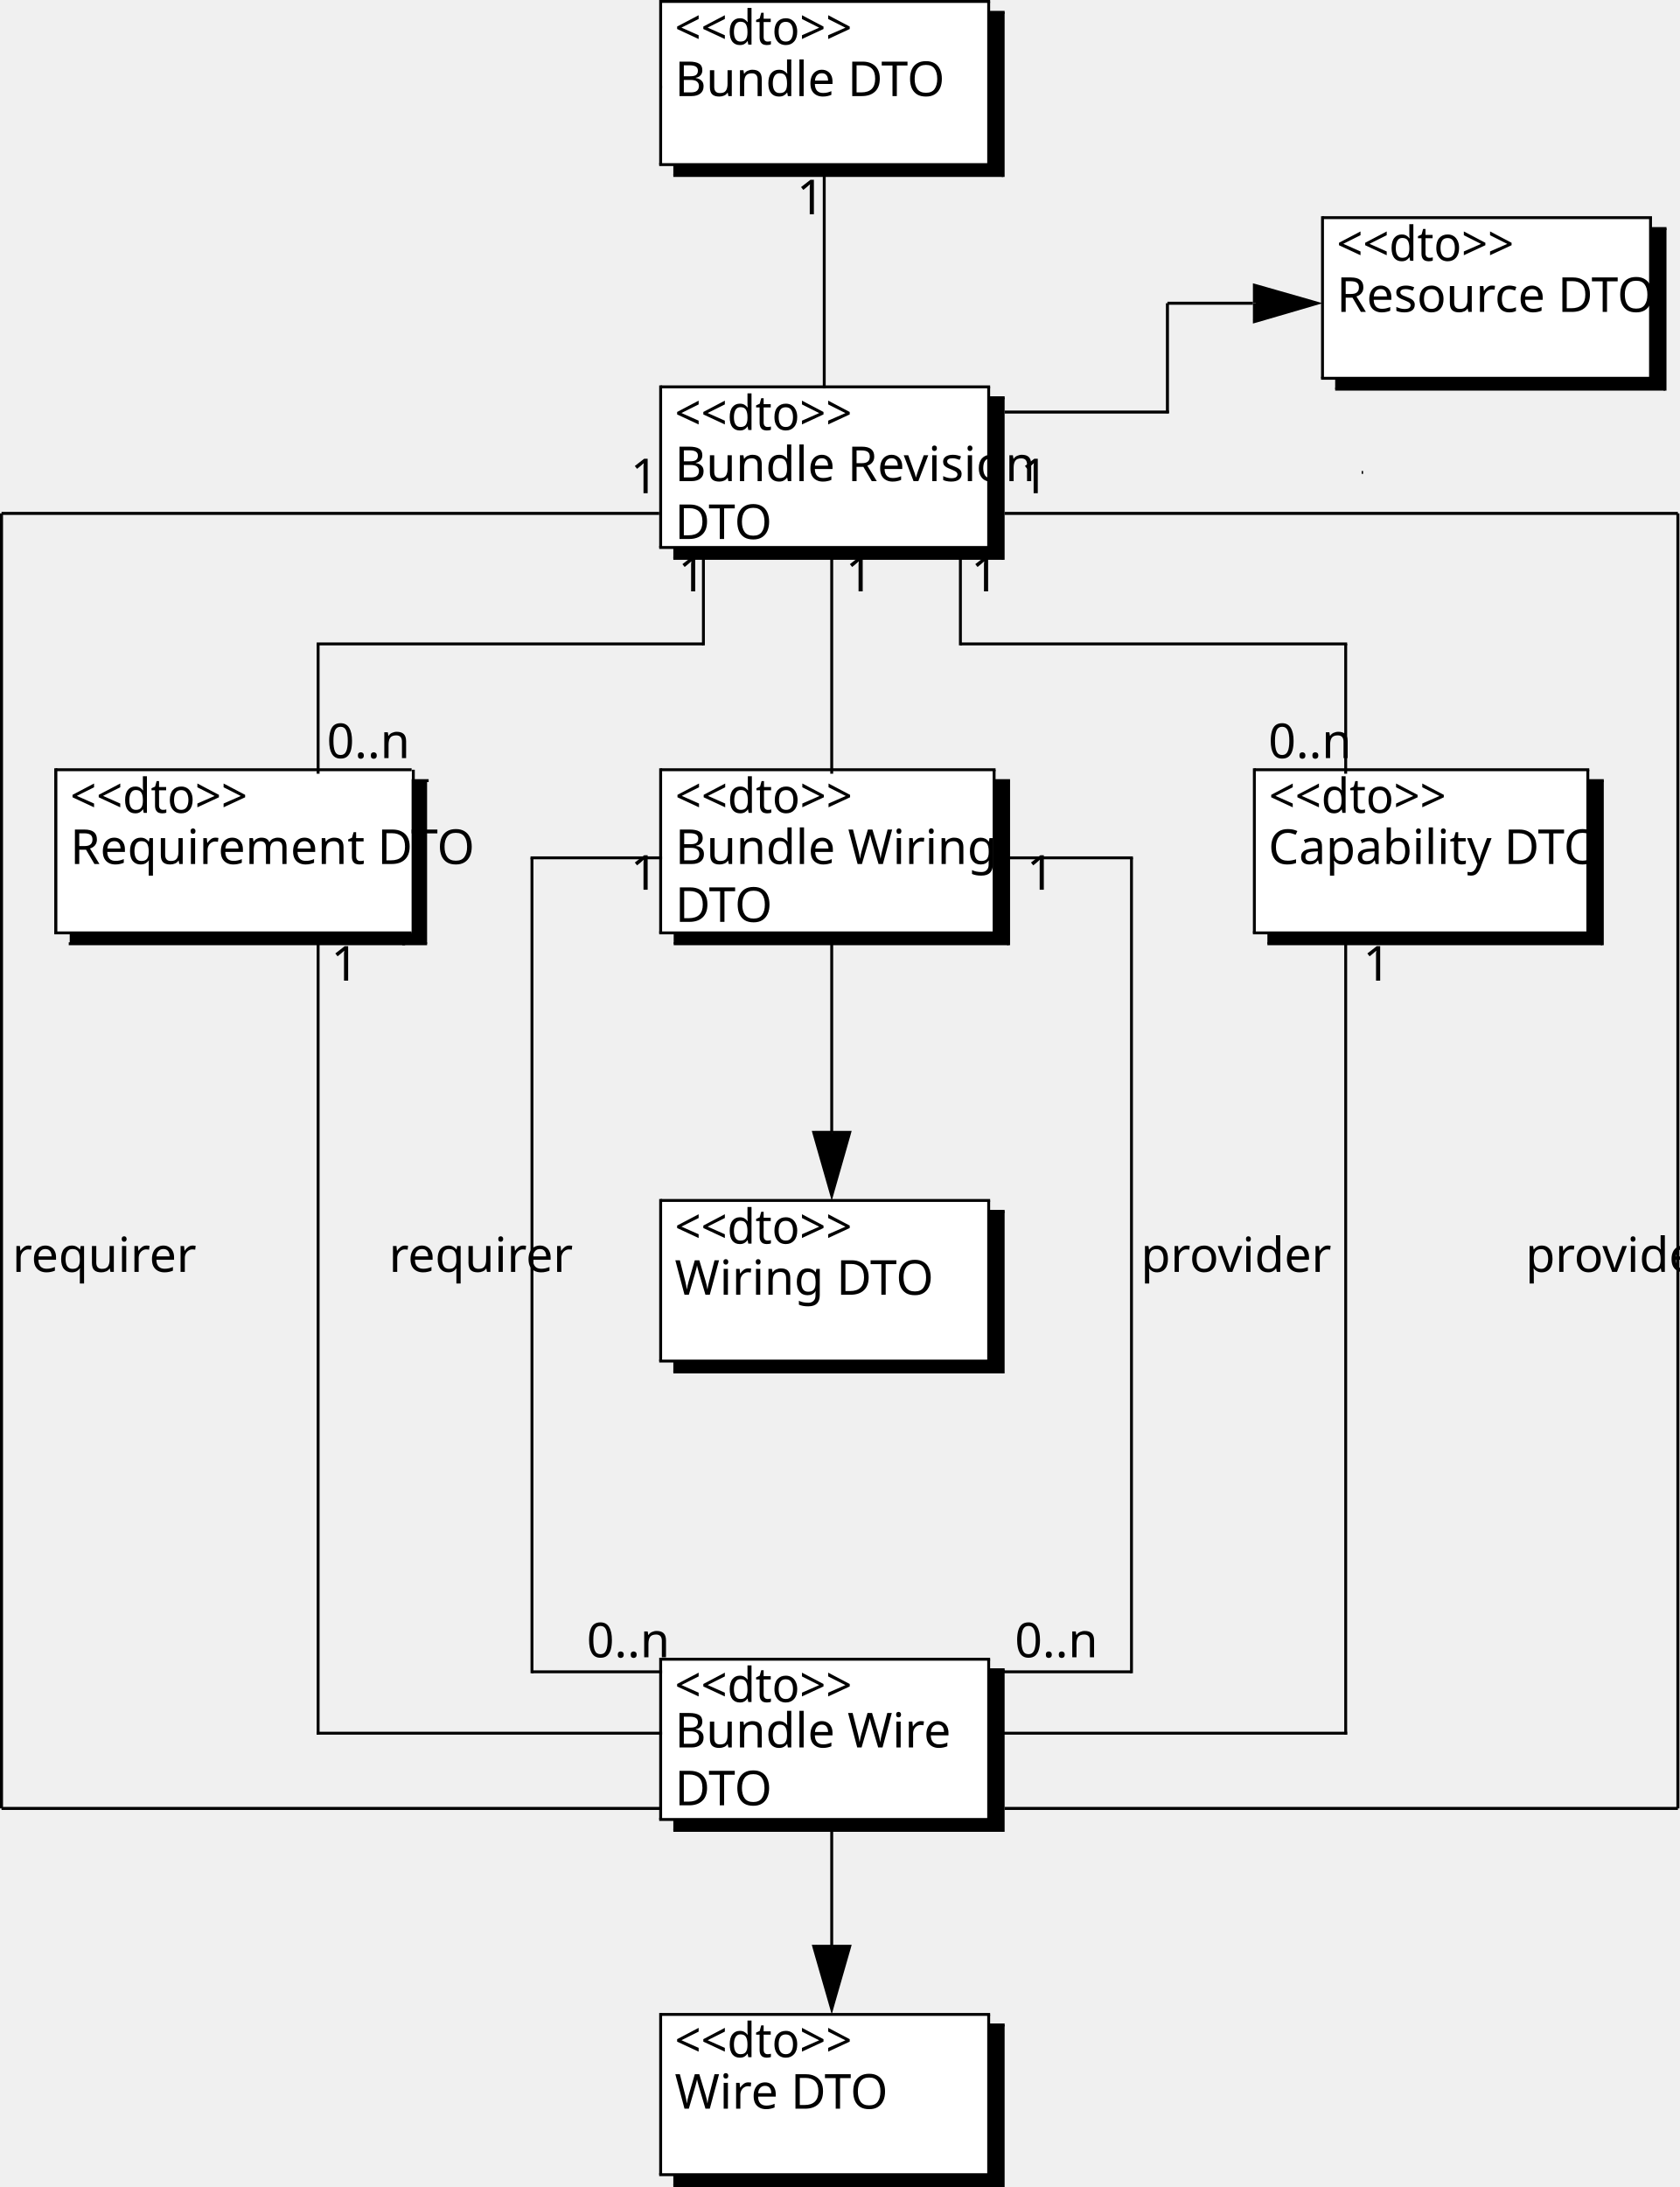
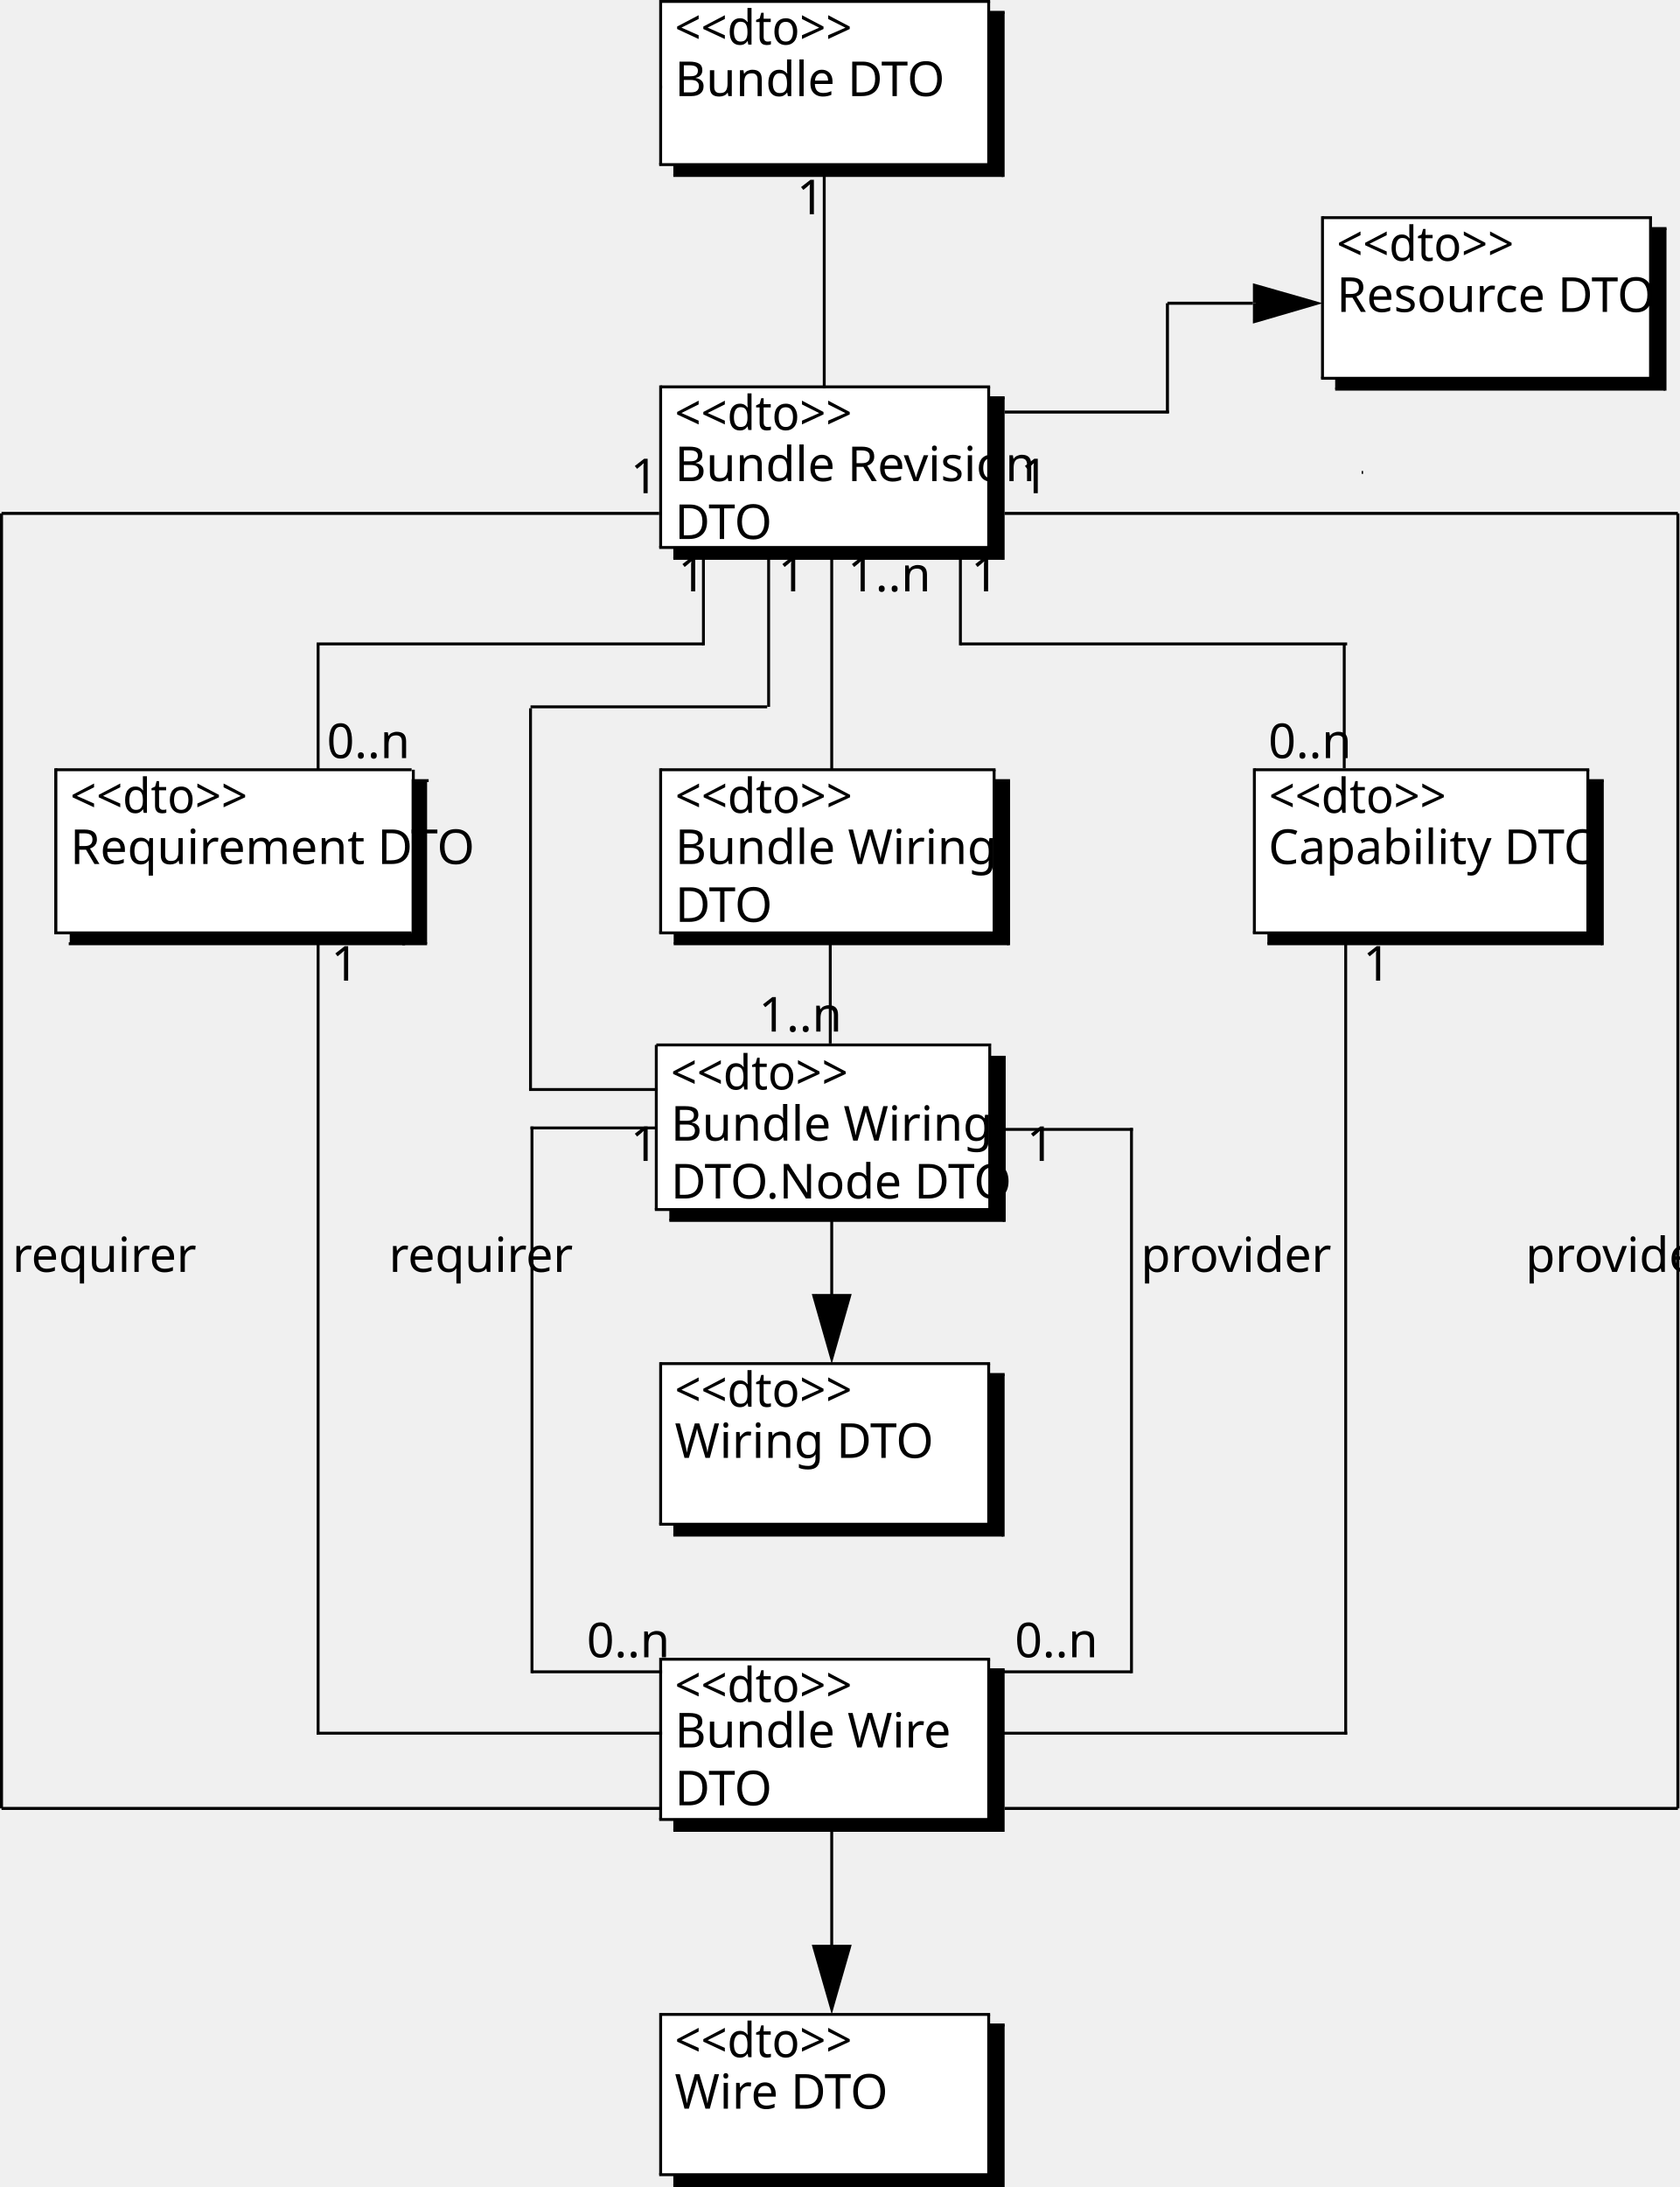
<svg xmlns="http://www.w3.org/2000/svg" version="1.1" id="Layer_1" x="0px" y="0px" width="278px" height="361.918px" viewBox="110.36 0 278 361.918" enable-background="new 110.36 0 278 361.918" xml:space="preserve">
-   <rect x="222.06" y="2.04" width="54.36" height="27" />
-   <rect x="222.06" y="1.8" width="54.603" height="0.48" />
+   <rect x="222.061" y="2.04" width="54.359" height="27" />
+   <rect x="222.061" y="1.8" width="54.603" height="0.48" />
  <rect x="276.18" y="2.04" width="0.479" height="27.24" />
  <rect x="221.82" y="28.8" width="54.603" height="0.48" />
  <rect x="221.82" y="1.8" width="0.479" height="27.24" />
-   <rect x="219.72" y="0.24" fill="#FFFFFF" width="54.3" height="27" />
-   <rect x="219.72" width="54.54" height="0.48" />
-   <rect x="273.78" y="0.24" width="0.48" height="27.24" />
-   <rect x="219.48" y="27" width="54.54" height="0.48" />
+   <rect x="219.721" y="0.24" fill="#FFFFFF" width="54.299" height="27" />
+   <rect x="219.721" width="54.539" height="0.48" />
+   <rect x="273.779" y="0.24" width="0.48" height="27.24" />
+   <rect x="219.48" y="27" width="54.539" height="0.48" />
  <rect x="219.48" width="0.479" height="27.24" />
-   <text transform="matrix(0.9504 0 0 1 222.0608 7.3789)" font-family="'ProductusOSGiBookc'" font-size="7.98">&lt;&lt;dto&gt;&gt;</text>
-   <text transform="matrix(1 0 0 1 222.0588 15.9004)" font-family="'ProductusBook'" font-size="7.98">Bundle DTO</text>
-   <rect x="122.156" y="129.18" width="58.902" height="27" />
-   <rect x="122.156" y="128.94" width="59.158" height="0.48" />
-   <rect x="176.94" y="129.18" width="0.48" height="27.24" />
-   <rect x="121.74" y="155.94" width="59.317" height="0.48" />
+   <text transform="matrix(0.9504 0 0 1 222.0615 7.3789)" font-family="'ProductusOSGiBookc'" font-size="7.98">&lt;&lt;dto&gt;&gt;</text>
+   <text transform="matrix(1 0 0 1 222.0586 15.9004)" font-family="'ProductusBook'" font-size="7.98">Bundle DTO</text>
+   <rect x="122.156" y="129.18" width="58.903" height="27" />
+   <rect x="122.156" y="128.94" width="59.159" height="0.48" />
+   <rect x="176.939" y="129.18" width="0.48" height="27.24" />
+   <rect x="121.74" y="155.94" width="59.316" height="0.48" />
  <rect x="121.902" y="128.94" width="0.513" height="27.24" />
  <rect x="119.596" y="127.38" fill="#FFFFFF" width="58.9" height="27" />
  <rect x="119.58" y="127.14" width="58.917" height="0.48" />
  <rect x="178.54" y="127.38" width="0.479" height="27.24" />
  <rect x="119.34" y="154.14" width="59.157" height="0.48" />
  <rect x="119.34" y="127.14" width="0.512" height="27.24" />
-   <text transform="matrix(0.9504 0 0 1 121.9802 134.5195)" font-family="'ProductusOSGiBookc'" font-size="7.98">&lt;&lt;dto&gt;&gt;</text>
-   <text transform="matrix(1 0 0 1 121.9792 142.9805)" font-family="'ProductusBook'" font-size="7.98">Requirement DTO</text>
+   <text transform="matrix(0.9504 0 0 1 121.9805 134.5195)" font-family="'ProductusOSGiBookc'" font-size="7.98">&lt;&lt;dto&gt;&gt;</text>
+   <text transform="matrix(1 0 0 1 121.979 142.9805)" font-family="'ProductusBook'" font-size="7.98">Requirement DTO</text>
  <rect x="222.12" y="129.18" width="55.198" height="27" />
  <rect x="222.12" y="128.94" width="55.438" height="0.48" />
  <rect x="277.081" y="129.18" width="0.479" height="27.24" />
  <rect x="221.879" y="155.94" width="55.438" height="0.48" />
  <rect x="221.879" y="128.94" width="0.479" height="27.24" />
-   <rect x="219.72" y="127.38" fill="#FFFFFF" width="55.2" height="27" />
-   <rect x="219.72" y="127.14" width="55.438" height="0.48" />
+   <rect x="219.721" y="127.38" fill="#FFFFFF" width="55.199" height="27" />
+   <rect x="219.721" y="127.14" width="55.438" height="0.48" />
  <rect x="274.68" y="127.38" width="0.479" height="27.24" />
-   <rect x="219.48" y="154.14" width="55.44" height="0.48" />
+   <rect x="219.48" y="154.14" width="55.439" height="0.48" />
  <rect x="219.48" y="127.14" width="0.479" height="27.24" />
-   <text transform="matrix(0.9504 0 0 1 222.1194 134.5195)" font-family="'ProductusOSGiBookc'" font-size="7.98">&lt;&lt;dto&gt;&gt;</text>
-   <text transform="matrix(1 0 0 1 222.1194 142.9805)" font-family="'ProductusSemibold'" font-size="7.98">Bundle Wiring</text>
-   <text transform="matrix(1 0 0 1 222.1194 152.5557)" font-family="'ProductusSemibold'" font-size="7.98">DTO</text>
-   <rect x="222.06" y="276.32" width="54.36" height="26.58" />
-   <rect x="222.06" y="276.081" width="54.603" height="0.479" />
+   <text transform="matrix(0.9504 0 0 1 222.1201 134.5195)" font-family="'ProductusOSGiBookc'" font-size="7.98">&lt;&lt;dto&gt;&gt;</text>
+   <text transform="matrix(1 0 0 1 222.1191 142.9805)" font-family="'ProductusSemibold'" font-size="7.98">Bundle Wiring</text>
+   <text transform="matrix(1 0 0 1 222.1191 152.5547)" font-family="'ProductusSemibold'" font-size="7.98">DTO</text>
+   <rect x="222.061" y="276.32" width="54.359" height="26.58" />
+   <rect x="222.061" y="276.081" width="54.603" height="0.479" />
  <rect x="276.18" y="276.32" width="0.479" height="26.82" />
  <rect x="221.82" y="302.661" width="54.603" height="0.479" />
  <rect x="221.82" y="276.081" width="0.479" height="26.819" />
-   <rect x="219.72" y="274.581" fill="#FFFFFF" width="54.3" height="26.521" />
-   <rect x="219.72" y="274.34" width="54.54" height="0.479" />
-   <rect x="273.78" y="274.581" width="0.48" height="26.76" />
-   <rect x="219.48" y="300.859" width="54.54" height="0.479" />
+   <rect x="219.721" y="274.581" fill="#FFFFFF" width="54.299" height="26.521" />
+   <rect x="219.721" y="274.34" width="54.539" height="0.479" />
+   <rect x="273.779" y="274.581" width="0.48" height="26.76" />
+   <rect x="219.48" y="300.859" width="54.539" height="0.479" />
  <rect x="219.48" y="274.34" width="0.479" height="26.76" />
-   <text transform="matrix(0.9504 0 0 1 222.0608 281.6602)" font-family="'ProductusOSGiBookc'" font-size="7.98">&lt;&lt;dto&gt;&gt;</text>
-   <text transform="matrix(1 0 0 1 222.0588 289.1807)" enable-background="new    ">
-     <tspan x="0" y="0" font-family="'ProductusSemibold'" font-size="7.98">Bundle Wire</tspan>
-     <tspan x="0" y="9.576" font-family="'ProductusSemibold'" font-size="7.98">DTO</tspan>
-   </text>
-   <rect x="222.06" y="65.82" width="54.36" height="26.58" />
-   <rect x="222.06" y="65.58" width="54.603" height="0.48" />
+   <text transform="matrix(0.9504 0 0 1 222.0615 281.6602)" font-family="'ProductusOSGiBookc'" font-size="7.98">&lt;&lt;dto&gt;&gt;</text>
+   <text transform="matrix(1 0 0 1 222.0586 289.1807)" font-family="'ProductusSemibold'" font-size="7.98">Bundle Wire</text>
+   <text transform="matrix(1 0 0 1 222.0586 298.7559)" font-family="'ProductusSemibold'" font-size="7.98">DTO</text>
+   <rect x="222.061" y="65.82" width="54.359" height="26.58" />
+   <rect x="222.061" y="65.58" width="54.603" height="0.48" />
  <rect x="276.18" y="65.82" width="0.479" height="26.82" />
  <rect x="221.82" y="92.16" width="54.603" height="0.48" />
  <rect x="221.82" y="65.58" width="0.479" height="26.82" />
-   <rect x="219.72" y="64.02" fill="#FFFFFF" width="54.3" height="26.58" />
-   <rect x="219.72" y="63.78" width="54.54" height="0.479" />
-   <rect x="273.78" y="64.02" width="0.48" height="26.82" />
-   <rect x="219.48" y="90.36" width="54.54" height="0.48" />
+   <rect x="219.721" y="64.02" fill="#FFFFFF" width="54.299" height="26.58" />
+   <rect x="219.721" y="63.78" width="54.539" height="0.479" />
+   <rect x="273.779" y="64.02" width="0.48" height="26.82" />
+   <rect x="219.48" y="90.36" width="54.539" height="0.48" />
  <rect x="219.48" y="63.78" width="0.479" height="26.82" />
-   <text transform="matrix(0.9504 0 0 1 222.0608 71.1602)" font-family="'ProductusOSGiBookc'" font-size="7.98">&lt;&lt;dto&gt;&gt;</text>
-   <text transform="matrix(1 0 0 1 222.0588 79.6182)" font-family="'ProductusSemibold'" font-size="7.98">Bundle Revision</text>
-   <text transform="matrix(1 0 0 1 222.0588 89.1953)" font-family="'ProductusSemibold'" font-size="7.98">DTO</text>
-   <rect x="247.799" y="92.16" width="0.479" height="35.88" />
-   <rect x="320.401" y="129.18" width="55.199" height="27" />
-   <rect x="320.401" y="128.94" width="55.439" height="0.48" />
-   <rect x="375.36" y="129.18" width="0.48" height="27.24" />
-   <rect x="320.159" y="155.94" width="55.439" height="0.48" />
-   <rect x="320.159" y="128.94" width="0.479" height="27.24" />
+   <text transform="matrix(0.9504 0 0 1 222.0615 71.1602)" font-family="'ProductusOSGiBookc'" font-size="7.98">&lt;&lt;dto&gt;&gt;</text>
+   <text transform="matrix(1 0 0 1 222.0586 79.6182)" font-family="'ProductusSemibold'" font-size="7.98">Bundle Revision</text>
+   <text transform="matrix(1 0 0 1 222.0586 89.1953)" font-family="'ProductusSemibold'" font-size="7.98">DTO</text>
+   <rect x="247.799" y="91.5" width="0.479" height="35.88" />
+   <rect x="320.4" y="129.18" width="55.199" height="27" />
+   <rect x="320.4" y="128.94" width="55.439" height="0.48" />
+   <rect x="375.359" y="129.18" width="0.48" height="27.24" />
+   <rect x="320.158" y="155.94" width="55.439" height="0.48" />
+   <rect x="320.158" y="128.94" width="0.48" height="27.24" />
  <rect x="318" y="127.38" fill="#FFFFFF" width="55.197" height="27" />
  <rect x="318" y="127.14" width="55.438" height="0.48" />
  <rect x="372.959" y="127.38" width="0.479" height="27.24" />
  <rect x="317.76" y="154.14" width="55.438" height="0.48" />
  <rect x="317.76" y="127.14" width="0.479" height="27.24" />
-   <text transform="matrix(0.9504 0 0 1 320.4026 134.5195)" font-family="'ProductusOSGiBookc'" font-size="7.98">&lt;&lt;dto&gt;&gt;</text>
-   <polyline points="317.76,50.18 317.76,46.88 318.42,47.06 327.659,49.7 329.28,50.18 327.659,50.66 318.42,53.36 317.76,53.54   317.76,52.88 318.118,52.4 327.36,49.7 327.659,50.66 327.36,50.66 318.118,48.02 318.42,47.06 318.78,47.54 318.78,50.18 " />
+   <text transform="matrix(0.9504 0 0 1 320.4043 134.5195)" font-family="'ProductusOSGiBookc'" font-size="7.98">&lt;&lt;dto&gt;&gt;</text>
+   <polyline points="317.76,50.18 317.76,46.88 318.42,47.06 327.658,49.7 329.279,50.18 327.658,50.66 318.42,53.36 317.76,53.54   317.76,52.88 318.117,52.4 327.359,49.7 327.658,50.66 327.359,50.66 318.117,48.02 318.42,47.06 318.779,47.54 318.779,50.18 " />
  <rect x="317.76" y="50.18" width="1.02" height="2.7" />
-   <polyline points="318.24,50.18 318.24,47.54 327.481,50.18 318.24,52.88 " />
+   <polyline points="318.24,50.18 318.24,47.54 327.48,50.18 318.24,52.88 " />
  <rect x="335.76" y="77.94" width="0.24" height="0.48" />
  <rect x="276.18" y="286.581" width="57.18" height="0.479" />
  <rect x="332.879" y="155.94" width="0.479" height="131.121" />
-   <rect x="162.78" y="286.581" width="57.182" height="0.479" />
-   <rect x="162.78" y="155.94" width="0.48" height="131.121" />
-   <text transform="matrix(1 0 0 1 320.3206 125.459)" font-family="'ProductusBook'" font-size="7.98">0..n</text>
-   <text transform="matrix(1 0 0 1 271.0999 97.8594)" font-family="'ProductusBook'" font-size="7.98">1</text>
-   <text transform="matrix(1 0 0 1 222.6204 97.8594)" font-family="'ProductusBook'" font-size="7.98">1</text>
-   <text transform="matrix(1 0 0 1 164.4602 125.459)" font-family="'ProductusBook'" font-size="7.98">0..n</text>
-   <text transform="matrix(1 0 0 1 278.3411 274.2598)" font-family="'ProductusBook'" font-size="7.98">0..n</text>
-   <text transform="matrix(1 0 0 1 207.4807 274.2598)" font-family="'ProductusBook'" font-size="7.98">0..n</text>
-   <text transform="matrix(1 0 0 1 280.3206 147.2393)" font-family="'ProductusBook'" font-size="7.98">1</text>
-   <text transform="matrix(1 0 0 1 214.7405 147.2393)" font-family="'ProductusBook'" font-size="7.98">1</text>
-   <rect x="246.56" y="28.38" width="0.479" height="35.88" />
-   <text transform="matrix(1 0 0 1 242.26 35.46)" font-family="'ProductusBook'" font-size="7.98">1</text>
-   <text transform="matrix(1 0 0 1 299.22 210.4785)" font-family="'ProductusBook'" font-size="7.98">provider</text>
-   <text transform="matrix(1 0 0 1 174.74 210.4785)" font-family="'ProductusBook'" font-size="7.98">requirer</text>
-   <rect x="222.06" y="335.1" width="54.36" height="26.58" />
-   <rect x="222.06" y="334.859" width="54.603" height="0.479" />
+   <rect x="162.779" y="286.581" width="57.183" height="0.479" />
+   <rect x="162.779" y="155.94" width="0.48" height="131.121" />
+   <text transform="matrix(1 0 0 1 320.3203 125.459)" font-family="'ProductusBook'" font-size="7.98">0..n</text>
+   <text transform="matrix(1 0 0 1 271.0996 97.8594)" font-family="'ProductusBook'" font-size="7.98">1</text>
+   <text transform="matrix(1 0 0 1 222.6211 97.8594)" font-family="'ProductusBook'" font-size="7.98">1</text>
+   <text transform="matrix(1 0 0 1 164.4609 125.459)" font-family="'ProductusBook'" font-size="7.98">0..n</text>
+   <text transform="matrix(1 0 0 1 278.3418 274.2598)" font-family="'ProductusBook'" font-size="7.98">0..n</text>
+   <text transform="matrix(1 0 0 1 207.4805 274.2598)" font-family="'ProductusBook'" font-size="7.98">0..n</text>
+   <text transform="matrix(1 0 0 1 280.3203 192.1143)" font-family="'ProductusBook'" font-size="7.98">1</text>
+   <text transform="matrix(1 0 0 1 214.7402 192.1143)" font-family="'ProductusBook'" font-size="7.98">1</text>
+   <rect x="246.561" y="28.38" width="0.479" height="35.88" />
+   <text transform="matrix(1 0 0 1 242.2598 35.46)" font-family="'ProductusBook'" font-size="7.98">1</text>
+   <text transform="matrix(1 0 0 1 299.2207 210.4785)" font-family="'ProductusBook'" font-size="7.98">provider</text>
+   <text transform="matrix(1 0 0 1 174.7402 210.4785)" font-family="'ProductusBook'" font-size="7.98">requirer</text>
+   <rect x="222.061" y="335.1" width="54.359" height="26.58" />
+   <rect x="222.061" y="334.859" width="54.603" height="0.479" />
  <rect x="276.18" y="335.1" width="0.479" height="26.818" />
  <rect x="221.82" y="361.439" width="54.603" height="0.479" />
  <rect x="221.82" y="334.859" width="0.479" height="26.82" />
-   <rect x="219.72" y="333.359" fill="#FFFFFF" width="54.3" height="26.521" />
-   <rect x="219.72" y="333.12" width="54.54" height="0.479" />
-   <rect x="273.78" y="333.359" width="0.48" height="26.761" />
-   <rect x="219.48" y="359.641" width="54.54" height="0.479" />
+   <rect x="219.721" y="333.359" fill="#FFFFFF" width="54.299" height="26.521" />
+   <rect x="219.721" y="333.12" width="54.539" height="0.479" />
+   <rect x="273.779" y="333.359" width="0.48" height="26.761" />
+   <rect x="219.48" y="359.641" width="54.539" height="0.479" />
  <rect x="219.48" y="333.12" width="0.479" height="26.76" />
-   <text transform="matrix(0.9504 0 0 1 222.0608 340.4395)" font-family="'ProductusOSGiBookc'" font-size="7.98">&lt;&lt;dto&gt;&gt;</text>
-   <text transform="matrix(1 0 0 1 222.0588 348.96)" font-family="'ProductusBook'" font-size="7.98">Wire DTO</text>
-   <polyline points="248.042,321.838 251.34,321.838 251.161,322.5 248.52,331.68 248.042,333.359 247.56,331.68 244.92,322.5   244.741,321.838 245.4,321.838 245.879,322.2 248.52,331.379 247.56,331.68 247.56,331.379 250.2,322.2 251.161,322.5   250.68,322.859 248.042,322.859 " />
+   <text transform="matrix(0.9504 0 0 1 222.0615 340.4395)" font-family="'ProductusOSGiBookc'" font-size="7.98">&lt;&lt;dto&gt;&gt;</text>
+   <text transform="matrix(1 0 0 1 222.0586 348.96)" font-family="'ProductusBook'" font-size="7.98">Wire DTO</text>
+   <polyline points="248.042,321.838 251.34,321.838 251.161,322.5 248.52,331.68 248.042,333.359 247.561,331.68 244.92,322.5   244.741,321.838 245.4,321.838 245.879,322.2 248.52,331.379 247.561,331.68 247.561,331.379 250.2,322.2 251.161,322.5   250.68,322.859 248.042,322.859 " />
  <rect x="245.4" y="321.838" width="2.644" height="1.021" />
  <polyline points="248.042,322.32 250.68,322.32 248.042,331.5 245.4,322.32 " />
  <rect x="247.799" y="302.661" width="0.479" height="0.239" />
  <rect x="247.799" y="302.661" width="0.479" height="19.358" />
-   <rect x="219.72" y="14.16" width="0.239" height="0.48" />
-   <rect x="226.56" y="92.16" width="0.479" height="14.64" />
-   <rect x="162.78" y="106.32" width="64.021" height="0.48" />
-   <rect x="162.78" y="106.56" width="0.48" height="21.48" />
+   <rect x="219.721" y="14.16" width="0.238" height="0.48" />
+   <rect x="226.561" y="92.16" width="0.479" height="14.64" />
+   <rect x="162.779" y="106.32" width="64.021" height="0.48" />
+   <rect x="162.779" y="106.56" width="0.48" height="20.82" />
  <rect x="269.1" y="92.16" width="0.48" height="14.64" />
  <rect x="269.34" y="106.32" width="64.02" height="0.48" />
-   <rect x="332.879" y="106.56" width="0.479" height="21.48" />
-   <rect x="331.618" y="37.82" width="54.361" height="26.58" />
-   <rect x="331.618" y="37.58" width="54.604" height="0.48" />
+   <rect x="332.64" y="106.56" width="0.479" height="20.581" />
+   <rect x="331.617" y="37.82" width="54.361" height="26.58" />
+   <rect x="331.617" y="37.58" width="54.605" height="0.48" />
  <rect x="385.74" y="37.82" width="0.479" height="26.82" />
  <rect x="331.379" y="64.16" width="54.602" height="0.48" />
  <rect x="331.379" y="37.58" width="0.479" height="26.82" />
-   <rect x="329.28" y="36.02" fill="#FFFFFF" width="54.301" height="26.58" />
-   <rect x="329.28" y="35.78" width="54.541" height="0.479" />
+   <rect x="329.279" y="36.02" fill="#FFFFFF" width="54.301" height="26.58" />
+   <rect x="329.279" y="35.78" width="54.541" height="0.479" />
  <rect x="383.34" y="36.02" width="0.479" height="26.82" />
-   <rect x="329.04" y="62.36" width="54.539" height="0.48" />
-   <rect x="329.04" y="35.78" width="0.479" height="26.82" />
-   <text transform="matrix(0.9504 0 0 1 331.6213 43.1602)" font-family="'ProductusOSGiBookc'" font-size="7.98">&lt;&lt;dto&gt;&gt;</text>
-   <text transform="matrix(1 0 0 1 331.6194 51.6182)" font-family="'ProductusBook'" font-size="7.98">Resource DTO</text>
-   <rect x="222.06" y="200.459" width="54.36" height="26.58" />
-   <rect x="222.06" y="200.219" width="54.603" height="0.48" />
-   <rect x="276.18" y="200.459" width="0.479" height="26.82" />
-   <rect x="221.82" y="226.799" width="54.603" height="0.48" />
-   <rect x="221.82" y="200.219" width="0.479" height="26.82" />
-   <rect x="219.72" y="198.661" fill="#FFFFFF" width="54.3" height="26.579" />
-   <rect x="219.72" y="198.42" width="54.54" height="0.479" />
-   <rect x="273.78" y="198.661" width="0.48" height="26.819" />
-   <rect x="219.48" y="225" width="54.54" height="0.479" />
-   <rect x="219.48" y="198.42" width="0.479" height="26.82" />
-   <text transform="matrix(0.9504 0 0 1 222.0608 205.7988)" font-family="'ProductusOSGiBookc'" font-size="7.98">&lt;&lt;dto&gt;&gt;</text>
-   <text transform="matrix(1 0 0 1 222.0588 214.2598)" font-family="'ProductusBook'" font-size="7.98">Wiring DTO</text>
-   <polyline points="248.042,187.141 251.34,187.141 251.161,187.799 248.042,198.719 244.92,187.799 244.741,187.141 245.4,187.141   245.879,187.5 248.52,196.74 247.56,197.04 247.56,196.74 250.2,187.5 251.161,187.799 250.68,188.161 248.042,188.161 " />
-   <rect x="245.4" y="187.141" width="2.644" height="1.021" />
-   <polyline points="248.042,187.62 250.68,187.62 248.042,196.859 245.4,187.62 " />
+   <rect x="329.039" y="62.36" width="54.539" height="0.48" />
+   <rect x="329.039" y="35.78" width="0.48" height="26.82" />
+   <text transform="matrix(0.9504 0 0 1 331.6211 43.1602)" font-family="'ProductusOSGiBookc'" font-size="7.98">&lt;&lt;dto&gt;&gt;</text>
+   <text transform="matrix(1 0 0 1 331.6191 51.6182)" font-family="'ProductusBook'" font-size="7.98">Resource DTO</text>
+   <rect x="222.061" y="227.459" width="54.359" height="26.58" />
+   <rect x="222.061" y="227.219" width="54.603" height="0.48" />
+   <rect x="276.18" y="227.459" width="0.479" height="26.82" />
+   <rect x="221.82" y="253.799" width="54.603" height="0.48" />
+   <rect x="221.82" y="227.219" width="0.479" height="26.82" />
+   <rect x="219.721" y="225.661" fill="#FFFFFF" width="54.299" height="26.579" />
+   <rect x="219.721" y="225.42" width="54.539" height="0.479" />
+   <rect x="273.779" y="225.661" width="0.48" height="26.819" />
+   <rect x="219.48" y="252" width="54.539" height="0.479" />
+   <rect x="219.48" y="225.42" width="0.479" height="26.82" />
+   <text transform="matrix(0.9504 0 0 1 222.0615 232.7988)" font-family="'ProductusOSGiBookc'" font-size="7.98">&lt;&lt;dto&gt;&gt;</text>
+   <text transform="matrix(1 0 0 1 222.0586 241.2598)" font-family="'ProductusBook'" font-size="7.98">Wiring DTO</text>
+   <polyline points="248.042,214.141 251.34,214.141 251.161,214.799 248.042,225.719 244.92,214.799 244.741,214.141 245.4,214.141   245.879,214.5 248.52,223.74 247.561,224.04 247.561,223.74 250.2,214.5 251.161,214.799 250.68,215.161 248.042,215.161 " />
+   <rect x="245.4" y="214.141" width="2.644" height="1.021" />
+   <polyline points="248.042,214.62 250.68,214.62 248.042,223.859 245.4,214.62 " />
  <rect x="247.799" y="155.94" width="0.479" height="0.24" />
-   <rect x="247.799" y="156.18" width="0.479" height="31.199" />
-   <rect x="276.18" y="141.72" width="21.72" height="0.48" />
-   <rect x="297.42" y="141.96" width="0.479" height="134.94" />
+   <rect x="247.799" y="199.92" width="0.479" height="14.459" />
+   <rect x="276.18" y="186.66" width="21.721" height="0.479" />
+   <rect x="297.42" y="186.66" width="0.479" height="90.24" />
  <rect x="276.18" y="276.42" width="21.479" height="0.479" />
-   <rect x="198.18" y="141.72" width="21.779" height="0.48" />
-   <rect x="198.18" y="141.96" width="0.48" height="134.94" />
+   <rect x="198.18" y="186.42" width="21.779" height="0.479" />
+   <rect x="198.18" y="186.42" width="0.48" height="90.48" />
  <rect x="198.42" y="276.42" width="21.542" height="0.479" />
-   <text transform="matrix(1 0 0 1 320.3206 142.9805)" font-family="'ProductusBook'" font-size="7.98">Capability DTO</text>
-   <line stroke="#000000" stroke-width="0.5" stroke-miterlimit="10" x1="276.659" y1="68.19" x2="303.86" y2="68.19" />
-   <line fill="none" stroke="#000000" stroke-width="0.5" stroke-miterlimit="10" x1="303.61" y1="68.365" x2="303.61" y2="50.18" />
-   <line fill="none" stroke="#000000" stroke-width="0.5" stroke-miterlimit="10" x1="303.61" y1="50.18" x2="317.76" y2="50.18" />
-   <line stroke="#000000" stroke-width="0.5" stroke-miterlimit="10" x1="276.659" y1="299.27" x2="388.11" y2="299.27" />
-   <line fill="none" stroke="#000000" stroke-width="0.5" stroke-miterlimit="10" x1="388.11" y1="299.27" x2="388.11" y2="84.959" />
-   <line fill="none" stroke="#000000" stroke-width="0.5" stroke-miterlimit="10" x1="388.11" y1="84.959" x2="276.659" y2="84.959" />
+   <text transform="matrix(1 0 0 1 320.3203 142.9805)" font-family="'ProductusBook'" font-size="7.98">Capability DTO</text>
+   <line fill="none" stroke="#000000" stroke-width="0.5" stroke-miterlimit="10" x1="276.659" y1="68.19" x2="303.859" y2="68.19" />
+   <line fill="none" stroke="#000000" stroke-width="0.5" stroke-miterlimit="10" x1="303.609" y1="68.365" x2="303.609" y2="50.18" />
+   <line fill="none" stroke="#000000" stroke-width="0.5" stroke-miterlimit="10" x1="303.609" y1="50.18" x2="317.76" y2="50.18" />
+   <line fill="none" stroke="#000000" stroke-width="0.5" stroke-miterlimit="10" x1="276.659" y1="299.27" x2="388.109" y2="299.27" />
+   <line fill="none" stroke="#000000" stroke-width="0.5" stroke-miterlimit="10" x1="388.109" y1="299.27" x2="388.109" y2="84.959" />
+   <line fill="none" stroke="#000000" stroke-width="0.5" stroke-miterlimit="10" x1="388.109" y1="84.959" x2="276.659" y2="84.959" />
  <line fill="none" stroke="#000000" stroke-width="0.5" stroke-miterlimit="10" x1="219.719" y1="299.27" x2="110.61" y2="299.27" />
  <line fill="none" stroke="#000000" stroke-width="0.5" stroke-miterlimit="10" x1="110.61" y1="299.27" x2="110.61" y2="84.959" />
  <line fill="none" stroke="#000000" stroke-width="0.5" stroke-miterlimit="10" x1="110.61" y1="84.959" x2="219.48" y2="84.959" />
-   <text transform="matrix(1 0 0 1 250.3401 97.8594)" font-family="'ProductusBook'" font-size="7.98">1</text>
-   <text transform="matrix(1 0 0 1 214.7405 81.6182)" font-family="'ProductusBook'" font-size="7.98">1</text>
-   <text transform="matrix(1 0 0 1 279.3206 81.6182)" font-family="'ProductusBook'" font-size="7.98">1</text>
-   <text transform="matrix(1 0 0 1 165.1643 162.2871)" font-family="'ProductusBook'" font-size="7.98">1</text>
-   <text transform="matrix(1 0 0 1 336.0002 162.2871)" font-family="'ProductusBook'" font-size="7.98">1</text>
-   <text transform="matrix(1 0 0 1 362.887 210.4785)" font-family="'ProductusBook'" font-size="7.98">provider</text>
-   <text transform="matrix(1 0 0 1 112.4065 210.4785)" font-family="'ProductusBook'" font-size="7.98">requirer</text>
+   <text transform="matrix(1 0 0 1 214.7402 81.6182)" font-family="'ProductusBook'" font-size="7.98">1</text>
+   <text transform="matrix(1 0 0 1 279.3203 81.6182)" font-family="'ProductusBook'" font-size="7.98">1</text>
+   <text transform="matrix(1 0 0 1 165.1641 162.2871)" font-family="'ProductusBook'" font-size="7.98">1</text>
+   <text transform="matrix(1 0 0 1 336 162.2871)" font-family="'ProductusBook'" font-size="7.98">1</text>
+   <text transform="matrix(1 0 0 1 362.8867 210.4785)" font-family="'ProductusBook'" font-size="7.98">provider</text>
+   <text transform="matrix(1 0 0 1 112.4067 210.4785)" font-family="'ProductusBook'" font-size="7.98">requirer</text>
+   <rect x="221.398" y="174.96" width="55.198" height="27" />
+   <rect x="221.398" y="174.72" width="55.438" height="0.48" />
+   <rect x="276.359" y="174.96" width="0.479" height="27.24" />
+   <rect x="221.157" y="201.72" width="55.438" height="0.48" />
+   <rect x="221.157" y="174.72" width="0.479" height="27.24" />
+   <rect x="218.999" y="173.16" fill="#FFFFFF" width="55.199" height="27" />
+   <rect x="273.958" y="173.16" width="0.479" height="27.24" />
+   <rect x="218.759" y="199.921" width="55.439" height="0.479" />
+   <rect x="218.759" y="172.92" width="0.479" height="27.24" />
+   <text transform="matrix(0.9504 0 0 1 221.3984 180.2998)" font-family="'ProductusOSGiBookc'" font-size="7.98">&lt;&lt;dto&gt;&gt;</text>
+   <text transform="matrix(1 0 0 1 221.3984 188.7607)" font-family="'ProductusSemibold'" font-size="7.98">Bundle Wiring</text>
+   <text transform="matrix(1 0 0 1 221.3984 198.335)" font-family="'ProductusSemibold'" font-size="7.98">DTO.Node DTO</text>
+   <rect x="247.077" y="201.72" width="0.479" height="0.24" />
+   <rect x="219.004" y="172.681" width="55.438" height="0.48" />
+   <rect x="247.56" y="154.62" width="0.479" height="18.061" />
+   <text transform="matrix(1 0 0 1 235.9609 170.709)" font-family="'ProductusBook'" font-size="7.98">1..n</text>
+   <text transform="matrix(1 0 0 1 250.6797 97.8594)" font-family="'ProductusBook'" font-size="7.98">1..n</text>
+   <rect x="237.355" y="92.16" width="0.479" height="24.81" />
+   <rect x="198.18" y="116.73" width="39.176" height="0.48" />
+   <rect x="197.939" y="117.21" width="0.48" height="63.09" />
+   <rect x="197.939" y="180.06" width="21.298" height="0.48" />
+   <text transform="matrix(1 0 0 1 239.166 97.8594)" font-family="'ProductusBook'" font-size="7.98">1</text>
</svg>
